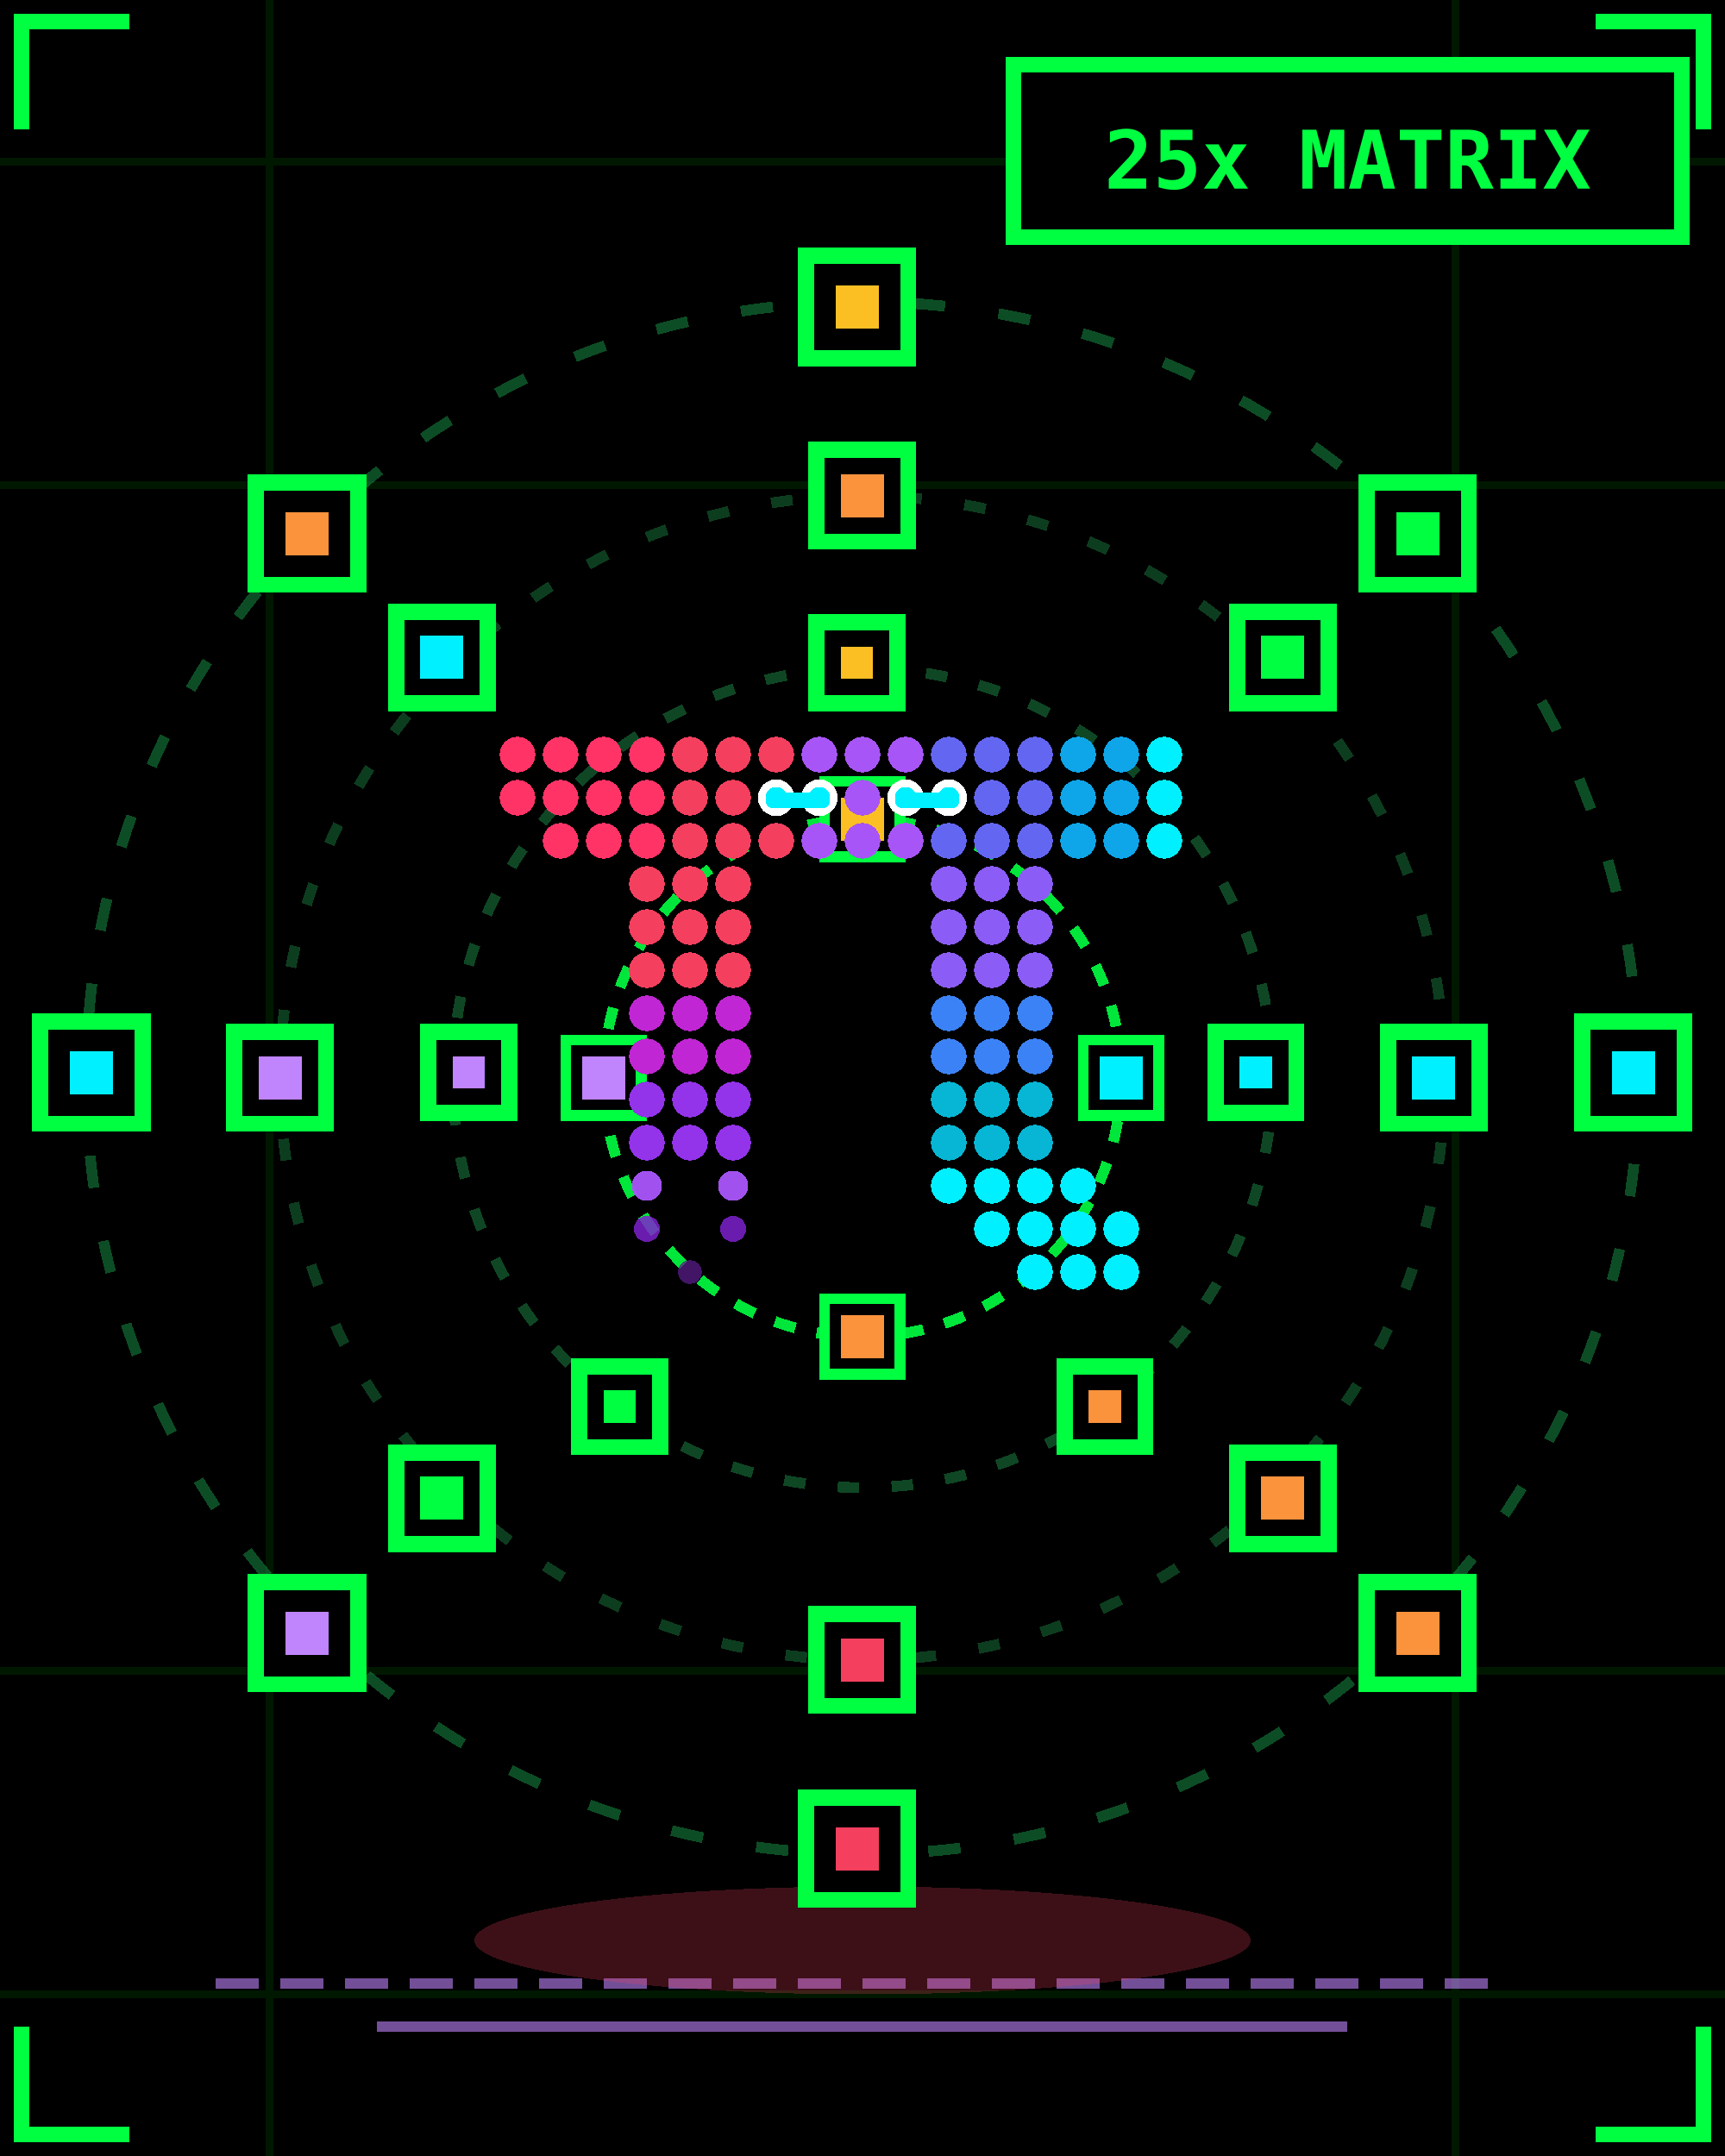
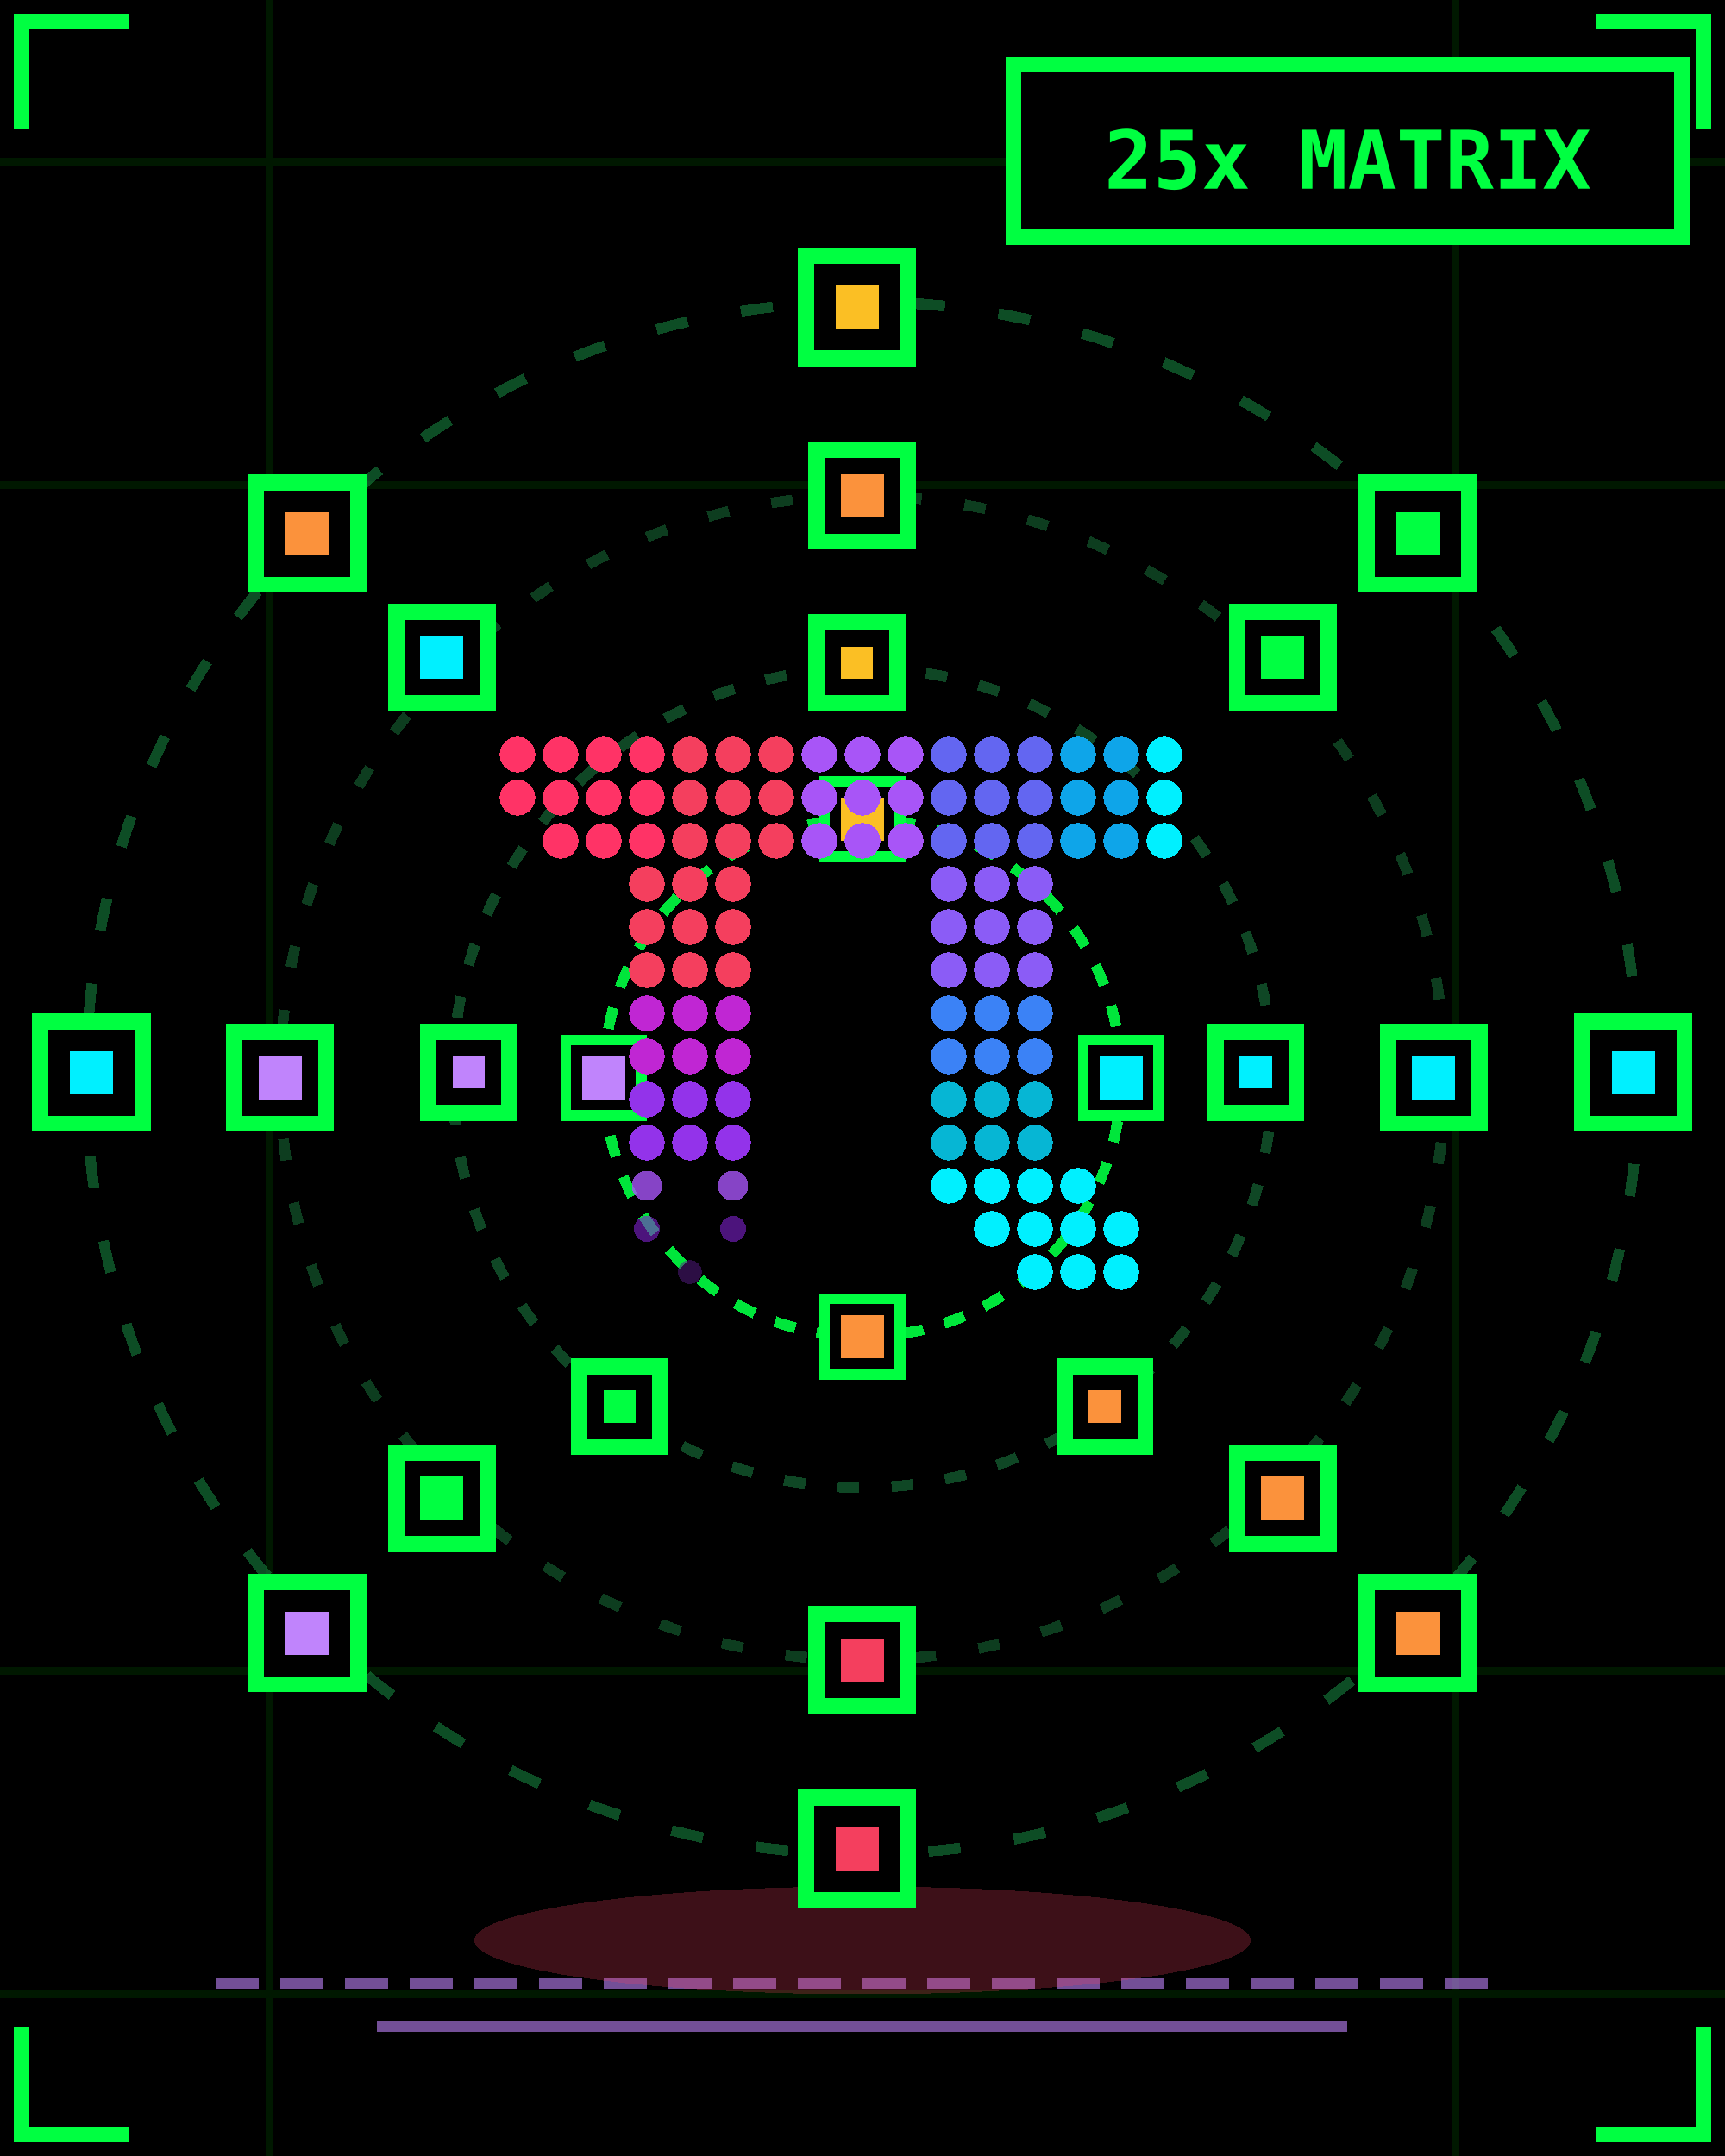
<svg xmlns="http://www.w3.org/2000/svg" viewBox="0 0 160 200" width="100%" height="100%" preserveAspectRatio="none" shape-rendering="crispEdges">
  <defs>
    <linearGradient id="piCrossbarGrad" x1="0%" y1="0%" x2="100%" y2="0%">
      <stop offset="0%" stop-color="#ff3366" />
      <stop offset="25%" stop-color="#f43f5e" />
      <stop offset="55%" stop-color="#9333ea" />
      <stop offset="85%" stop-color="#3b82f6" />
      <stop offset="100%" stop-color="#00f0ff" />
    </linearGradient>
    <linearGradient id="piLeftLegGrad" x1="0%" y1="0%" x2="0%" y2="100%">
      <stop offset="0%" stop-color="#f43f5e" />
      <stop offset="45%" stop-color="#c026d3" />
      <stop offset="85%" stop-color="#7e22ce" />
      <stop offset="100%" stop-color="#4c1d95" />
    </linearGradient>
    <linearGradient id="piRightLegGrad" x1="0%" y1="0%" x2="50%" y2="100%">
      <stop offset="0%" stop-color="#9333ea" />
      <stop offset="35%" stop-color="#4f46e5" />
      <stop offset="70%" stop-color="#0284c7" />
      <stop offset="100%" stop-color="#00f0ff" />
    </linearGradient>
    <pattern id="piHalftone" x="0" y="0" width="3" height="3" patternUnits="userSpaceOnUse">
      <rect width="3" height="3" fill="#2e1065" />
      <rect x="0" y="0" width="1.2" height="1.2" fill="#c084fc" />
      <rect x="1.5" y="1.5" width="1.2" height="1.2" fill="#e879f9" />
    </pattern>
  </defs>
  <style>
    @keyframes vortexRing1 { 0% { transform: rotate(0deg); } 100% { transform: rotate(360deg); } }
    @keyframes vortexRing2 { 0% { transform: rotate(360deg); } 100% { transform: rotate(0deg); } }
    @keyframes vortexRing3 { 0% { transform: rotate(0deg); } 100% { transform: rotate(360deg); } }
    @keyframes vortexRing4 { 0% { transform: rotate(360deg); } 100% { transform: rotate(0deg); } }
    @keyframes levitateCenter { 0%, 100% { transform: translateY(0px); } 50% { transform: translateY(-4px); } }
    .ring-1 { animation: vortexRing1 8s steps(8) infinite; transform-origin: 80px 100px; }
    .ring-2 { animation: vortexRing2 12s steps(10) infinite; transform-origin: 80px 100px; }
    .ring-3 { animation: vortexRing3 16s steps(12) infinite; transform-origin: 80px 100px; }
    .ring-4 { animation: vortexRing4 22s steps(14) infinite; transform-origin: 80px 100px; }
    .pip-commander { animation: levitateCenter 1.8s steps(2) infinite; transform-origin: 80px 100px; }
  </style>
  <rect width="160" height="200" fill="#000000" />
  <g stroke="#003b00" stroke-width="0.75" opacity="0.4">
    <line x1="0" y1="15" x2="160" y2="15" />
    <line x1="0" y1="45" x2="160" y2="45" />
    <line x1="0" y1="155" x2="160" y2="155" />
    <line x1="0" y1="185" x2="160" y2="185" />
    <line x1="25" y1="0" x2="25" y2="200" />
    <line x1="135" y1="0" x2="135" y2="200" />
  </g>
  <g stroke="#00ff41" stroke-width="1.5" fill="none">
    <path d="M2,12 L2,2 L12,2" />
    <path d="M158,12 L158,2 L148,2" />
    <path d="M2,188 L2,198 L12,198" />
    <path d="M158,188 L158,198 L148,198" />
  </g>
  <g transform="translate(94, 6)">
    <rect width="62" height="16" fill="#000000" stroke="#00ff41" stroke-width="1.5" />
    <text x="31" y="11.5" font-family="'Fira Code', monospace" font-size="7.5" font-weight="900" fill="#00ff41" text-anchor="middle">25x MATRIX</text>
  </g>
  <g opacity="0.6" stroke="#c084fc" stroke-width="1">
    <line x1="20" y1="184" x2="140" y2="184" stroke-dasharray="4,2" />
    <line x1="35" y1="188" x2="125" y2="188" />
  </g>
  <ellipse cx="80" cy="180" rx="36" ry="5" fill="#f43f5e" opacity="0.25" />
  <g class="ring-4">
    <circle cx="80" cy="100" r="72" fill="none" stroke="#15803d" stroke-width="1" stroke-dasharray="3,5" opacity="0.6" />
    <g transform="translate(146, 94)">
      <rect width="11" height="11" fill="#00ff41" />
      <rect x="1.5" y="1.5" width="8" height="8" fill="#000" />
      <rect x="3.5" y="3.5" width="4" height="4" fill="#00f0ff" />
    </g>
    <g transform="translate(126, 146)">
      <rect width="11" height="11" fill="#00ff41" />
      <rect x="1.5" y="1.5" width="8" height="8" fill="#000" />
      <rect x="3.5" y="3.5" width="4" height="4" fill="#fb923c" />
    </g>
    <g transform="translate(74, 166)">
      <rect width="11" height="11" fill="#00ff41" />
      <rect x="1.5" y="1.5" width="8" height="8" fill="#000" />
      <rect x="3.5" y="3.5" width="4" height="4" fill="#f43f5e" />
    </g>
    <g transform="translate(23, 146)">
      <rect width="11" height="11" fill="#00ff41" />
      <rect x="1.5" y="1.5" width="8" height="8" fill="#000" />
      <rect x="3.5" y="3.5" width="4" height="4" fill="#c084fc" />
    </g>
    <g transform="translate(3, 94)">
      <rect width="11" height="11" fill="#00ff41" />
      <rect x="1.5" y="1.5" width="8" height="8" fill="#000" />
      <rect x="3.5" y="3.5" width="4" height="4" fill="#00f0ff" />
    </g>
    <g transform="translate(23, 44)">
      <rect width="11" height="11" fill="#00ff41" />
      <rect x="1.5" y="1.5" width="8" height="8" fill="#000" />
      <rect x="3.5" y="3.5" width="4" height="4" fill="#fb923c" />
    </g>
    <g transform="translate(74, 23)">
      <rect width="11" height="11" fill="#00ff41" />
      <rect x="1.5" y="1.5" width="8" height="8" fill="#000" />
      <rect x="3.5" y="3.5" width="4" height="4" fill="#fbbf24" />
    </g>
    <g transform="translate(126, 44)">
      <rect width="11" height="11" fill="#00ff41" />
      <rect x="1.5" y="1.5" width="8" height="8" fill="#000" />
      <rect x="3.5" y="3.5" width="4" height="4" fill="#00ff41" />
    </g>
  </g>
  <g class="ring-3">
    <circle cx="80" cy="100" r="54" fill="none" stroke="#166534" stroke-width="1" stroke-dasharray="2,4" opacity="0.6" />
    <g transform="translate(128, 95)">
      <rect width="10" height="10" fill="#00ff41" />
      <rect x="1.5" y="1.5" width="7" height="7" fill="#000" />
      <rect x="3" y="3" width="4" height="4" fill="#00f0ff" />
    </g>
    <g transform="translate(114, 134)">
      <rect width="10" height="10" fill="#00ff41" />
      <rect x="1.5" y="1.5" width="7" height="7" fill="#000" />
      <rect x="3" y="3" width="4" height="4" fill="#fb923c" />
    </g>
    <g transform="translate(75, 149)">
      <rect width="10" height="10" fill="#00ff41" />
      <rect x="1.5" y="1.5" width="7" height="7" fill="#000" />
      <rect x="3" y="3" width="4" height="4" fill="#f43f5e" />
    </g>
    <g transform="translate(36, 134)">
      <rect width="10" height="10" fill="#00ff41" />
      <rect x="1.5" y="1.5" width="7" height="7" fill="#000" />
      <rect x="3" y="3" width="4" height="4" fill="#00ff41" />
    </g>
    <g transform="translate(21, 95)">
      <rect width="10" height="10" fill="#00ff41" />
      <rect x="1.5" y="1.5" width="7" height="7" fill="#000" />
      <rect x="3" y="3" width="4" height="4" fill="#c084fc" />
    </g>
    <g transform="translate(36, 56)">
      <rect width="10" height="10" fill="#00ff41" />
      <rect x="1.5" y="1.5" width="7" height="7" fill="#000" />
      <rect x="3" y="3" width="4" height="4" fill="#00f0ff" />
    </g>
    <g transform="translate(75, 41)">
      <rect width="10" height="10" fill="#00ff41" />
      <rect x="1.5" y="1.5" width="7" height="7" fill="#000" />
      <rect x="3" y="3" width="4" height="4" fill="#fb923c" />
    </g>
    <g transform="translate(114, 56)">
      <rect width="10" height="10" fill="#00ff41" />
      <rect x="1.5" y="1.5" width="7" height="7" fill="#000" />
      <rect x="3" y="3" width="4" height="4" fill="#00ff41" />
    </g>
  </g>
  <g class="ring-2">
    <circle cx="80" cy="100" r="38" fill="none" stroke="#166534" stroke-width="1" stroke-dasharray="2,3" opacity="0.7" />
    <g transform="translate(112, 95)">
      <rect width="9" height="9" fill="#00ff41" />
      <rect x="1.5" y="1.5" width="6" height="6" fill="#000" />
      <rect x="3" y="3" width="3" height="3" fill="#00f0ff" />
    </g>
    <g transform="translate(98, 126)">
      <rect width="9" height="9" fill="#00ff41" />
      <rect x="1.5" y="1.5" width="6" height="6" fill="#000" />
      <rect x="3" y="3" width="3" height="3" fill="#fb923c" />
    </g>
    <g transform="translate(53, 126)">
      <rect width="9" height="9" fill="#00ff41" />
      <rect x="1.5" y="1.5" width="6" height="6" fill="#000" />
      <rect x="3" y="3" width="3" height="3" fill="#00ff41" />
    </g>
    <g transform="translate(39, 95)">
      <rect width="9" height="9" fill="#00ff41" />
      <rect x="1.5" y="1.5" width="6" height="6" fill="#000" />
      <rect x="3" y="3" width="3" height="3" fill="#c084fc" />
    </g>
    <g transform="translate(75, 57)">
      <rect width="9" height="9" fill="#00ff41" />
      <rect x="1.5" y="1.5" width="6" height="6" fill="#000" />
      <rect x="3" y="3" width="3" height="3" fill="#fbbf24" />
    </g>
  </g>
  <g class="ring-1">
    <circle cx="80" cy="100" r="24" fill="none" stroke="#00ff41" stroke-width="1" stroke-dasharray="2,2" opacity="0.9" />
    <g transform="translate(100, 96)">
      <rect width="8" height="8" fill="#00ff41" />
      <rect x="1" y="1" width="6" height="6" fill="#000" />
      <rect x="2" y="2" width="4" height="4" fill="#00f0ff" />
    </g>
    <g transform="translate(76, 120)">
      <rect width="8" height="8" fill="#00ff41" />
      <rect x="1" y="1" width="6" height="6" fill="#000" />
      <rect x="2" y="2" width="4" height="4" fill="#fb923c" />
    </g>
    <g transform="translate(52, 96)">
      <rect width="8" height="8" fill="#00ff41" />
      <rect x="1" y="1" width="6" height="6" fill="#000" />
      <rect x="2" y="2" width="4" height="4" fill="#c084fc" />
    </g>
    <g transform="translate(76, 72)">
      <rect width="8" height="8" fill="#00ff41" />
      <rect x="1" y="1" width="6" height="6" fill="#000" />
      <rect x="2" y="2" width="4" height="4" fill="#fbbf24" />
    </g>
  </g>
  <g class="pip-commander">
-     <g class="eye-open">
-       <circle cx="48" cy="70" r="1.65" fill="#ff3366" />
-       <circle cx="48" cy="74" r="1.65" fill="#ff3366" />
-       <circle cx="52" cy="70" r="1.65" fill="#ff3366" />
-       <circle cx="52" cy="74" r="1.65" fill="#ff3366" />
-       <circle cx="52" cy="78" r="1.65" fill="#ff3366" />
-       <circle cx="56" cy="70" r="1.65" fill="#ff3366" />
-       <circle cx="56" cy="74" r="1.65" fill="#ff3366" />
-       <circle cx="56" cy="78" r="1.65" fill="#ff3366" />
-       <circle cx="60" cy="70" r="1.65" fill="#ff3366" />
-       <circle cx="60" cy="74" r="1.65" fill="#ff3366" />
-       <circle cx="60" cy="78" r="1.65" fill="#ff3366" />
-       <circle cx="64" cy="70" r="1.65" fill="#f43f5e" />
-       <circle cx="64" cy="74" r="1.65" fill="#f43f5e" />
-       <circle cx="64" cy="78" r="1.65" fill="#f43f5e" />
-       <circle cx="68" cy="70" r="1.65" fill="#f43f5e" />
-       <circle cx="68" cy="74" r="1.65" fill="#f43f5e" />
-       <circle cx="68" cy="78" r="1.65" fill="#f43f5e" />
-       <circle cx="72" cy="70" r="1.65" fill="#f43f5e" />
-       <circle cx="72" cy="78" r="1.65" fill="#f43f5e" />
-       <circle cx="76" cy="70" r="1.65" fill="#a855f7" />
-       <circle cx="76" cy="78" r="1.65" fill="#a855f7" />
-       <circle cx="80" cy="70" r="1.65" fill="#a855f7" />
-       <circle cx="80" cy="74" r="1.65" fill="#a855f7" />
-       <circle cx="80" cy="78" r="1.65" fill="#a855f7" />
-       <circle cx="84" cy="70" r="1.65" fill="#a855f7" />
-       <circle cx="84" cy="78" r="1.65" fill="#a855f7" />
-       <circle cx="88" cy="70" r="1.65" fill="#6366f1" />
-       <circle cx="88" cy="78" r="1.65" fill="#6366f1" />
-       <circle cx="92" cy="70" r="1.65" fill="#6366f1" />
-       <circle cx="92" cy="74" r="1.65" fill="#6366f1" />
-       <circle cx="92" cy="78" r="1.65" fill="#6366f1" />
-       <circle cx="96" cy="70" r="1.65" fill="#6366f1" />
-       <circle cx="96" cy="74" r="1.65" fill="#6366f1" />
-       <circle cx="96" cy="78" r="1.65" fill="#6366f1" />
-       <circle cx="100" cy="70" r="1.65" fill="#0ea5e9" />
-       <circle cx="100" cy="74" r="1.65" fill="#0ea5e9" />
-       <circle cx="100" cy="78" r="1.65" fill="#0ea5e9" />
-       <circle cx="104" cy="70" r="1.65" fill="#0ea5e9" />
-       <circle cx="104" cy="74" r="1.65" fill="#0ea5e9" />
-       <circle cx="104" cy="78" r="1.65" fill="#0ea5e9" />
-       <circle cx="108" cy="70" r="1.65" fill="#00f0ff" />
-       <circle cx="108" cy="74" r="1.65" fill="#00f0ff" />
-       <circle cx="108" cy="78" r="1.65" fill="#00f0ff" />
-       <circle cx="60" cy="82" r="1.65" fill="#f43f5e" />
-       <circle cx="64" cy="82" r="1.65" fill="#f43f5e" />
-       <circle cx="68" cy="82" r="1.65" fill="#f43f5e" />
-       <circle cx="60" cy="86" r="1.65" fill="#f43f5e" />
-       <circle cx="64" cy="86" r="1.65" fill="#f43f5e" />
-       <circle cx="68" cy="86" r="1.65" fill="#f43f5e" />
-       <circle cx="60" cy="90" r="1.65" fill="#f43f5e" />
-       <circle cx="64" cy="90" r="1.65" fill="#f43f5e" />
-       <circle cx="68" cy="90" r="1.65" fill="#f43f5e" />
-       <circle cx="60" cy="94" r="1.65" fill="#c026d3" />
-       <circle cx="64" cy="94" r="1.65" fill="#c026d3" />
-       <circle cx="68" cy="94" r="1.65" fill="#c026d3" />
-       <circle cx="60" cy="98" r="1.65" fill="#c026d3" />
-       <circle cx="64" cy="98" r="1.65" fill="#c026d3" />
-       <circle cx="68" cy="98" r="1.65" fill="#c026d3" />
-       <circle cx="60" cy="102" r="1.65" fill="#9333ea" />
-       <circle cx="64" cy="102" r="1.65" fill="#9333ea" />
-       <circle cx="68" cy="102" r="1.65" fill="#9333ea" />
-       <circle cx="60" cy="106" r="1.65" fill="#9333ea" />
-       <circle cx="64" cy="106" r="1.65" fill="#9333ea" />
-       <circle cx="68" cy="106" r="1.65" fill="#9333ea" />
-       <circle cx="60" cy="110" r="1.4" fill="#a855f7" opacity="0.8" />
-       <circle cx="68" cy="110" r="1.4" fill="#a855f7" opacity="0.8" />
-       <circle cx="60" cy="114" r="1.2" fill="#7e22ce" opacity="0.6" />
-       <circle cx="68" cy="114" r="1.2" fill="#7e22ce" opacity="0.6" />
-       <circle cx="64" cy="118" r="1.1" fill="#581c87" opacity="0.5" />
-       <circle cx="88" cy="82" r="1.65" fill="#8b5cf6" />
-       <circle cx="92" cy="82" r="1.65" fill="#8b5cf6" />
-       <circle cx="96" cy="82" r="1.65" fill="#8b5cf6" />
-       <circle cx="88" cy="86" r="1.65" fill="#8b5cf6" />
-       <circle cx="92" cy="86" r="1.65" fill="#8b5cf6" />
-       <circle cx="96" cy="86" r="1.65" fill="#8b5cf6" />
-       <circle cx="88" cy="90" r="1.65" fill="#8b5cf6" />
-       <circle cx="92" cy="90" r="1.65" fill="#8b5cf6" />
-       <circle cx="96" cy="90" r="1.65" fill="#8b5cf6" />
-       <circle cx="88" cy="94" r="1.65" fill="#3b82f6" />
-       <circle cx="92" cy="94" r="1.65" fill="#3b82f6" />
-       <circle cx="96" cy="94" r="1.65" fill="#3b82f6" />
-       <circle cx="88" cy="98" r="1.65" fill="#3b82f6" />
-       <circle cx="92" cy="98" r="1.65" fill="#3b82f6" />
-       <circle cx="96" cy="98" r="1.65" fill="#3b82f6" />
-       <circle cx="88" cy="102" r="1.65" fill="#06b6d4" />
-       <circle cx="92" cy="102" r="1.65" fill="#06b6d4" />
-       <circle cx="96" cy="102" r="1.65" fill="#06b6d4" />
-       <circle cx="88" cy="106" r="1.65" fill="#06b6d4" />
-       <circle cx="92" cy="106" r="1.65" fill="#06b6d4" />
-       <circle cx="96" cy="106" r="1.65" fill="#06b6d4" />
-       <circle cx="88" cy="110" r="1.65" fill="#00f0ff" />
-       <circle cx="92" cy="110" r="1.65" fill="#00f0ff" />
-       <circle cx="96" cy="110" r="1.65" fill="#00f0ff" />
-       <circle cx="100" cy="110" r="1.65" fill="#00f0ff" />
-       <circle cx="92" cy="114" r="1.65" fill="#00f0ff" />
-       <circle cx="96" cy="114" r="1.65" fill="#00f0ff" />
-       <circle cx="100" cy="114" r="1.65" fill="#00f0ff" />
-       <circle cx="104" cy="114" r="1.65" fill="#00f0ff" />
-       <circle cx="96" cy="118" r="1.65" fill="#00f0ff" />
-       <circle cx="100" cy="118" r="1.65" fill="#00f0ff" />
-       <circle cx="104" cy="118" r="1.65" fill="#00f0ff" />
-       <circle cx="72" cy="74" r="1.7" fill="#ffffff" />
-       <circle cx="72" cy="74" r="1" fill="#00f0ff" />
-       <circle cx="76" cy="74" r="1.7" fill="#ffffff" />
-       <circle cx="76" cy="74" r="1" fill="#00f0ff" />
-       <circle cx="84" cy="74" r="1.7" fill="#ffffff" />
-       <circle cx="84" cy="74" r="1" fill="#00f0ff" />
-       <circle cx="88" cy="74" r="1.7" fill="#ffffff" />
-       <circle cx="88" cy="74" r="1" fill="#00f0ff" />
-     </g>
-     <g class="eye-closed">
-       <circle cx="48" cy="70" r="1.65" fill="#ff3366" />
-       <circle cx="48" cy="74" r="1.65" fill="#ff3366" />
-       <circle cx="52" cy="70" r="1.65" fill="#ff3366" />
-       <circle cx="52" cy="74" r="1.65" fill="#ff3366" />
-       <circle cx="52" cy="78" r="1.65" fill="#ff3366" />
-       <circle cx="56" cy="70" r="1.65" fill="#ff3366" />
-       <circle cx="56" cy="74" r="1.65" fill="#ff3366" />
-       <circle cx="56" cy="78" r="1.65" fill="#ff3366" />
-       <circle cx="60" cy="70" r="1.65" fill="#ff3366" />
-       <circle cx="60" cy="74" r="1.65" fill="#ff3366" />
-       <circle cx="60" cy="78" r="1.65" fill="#ff3366" />
-       <circle cx="64" cy="70" r="1.65" fill="#f43f5e" />
-       <circle cx="64" cy="74" r="1.65" fill="#f43f5e" />
-       <circle cx="64" cy="78" r="1.65" fill="#f43f5e" />
-       <circle cx="68" cy="70" r="1.65" fill="#f43f5e" />
-       <circle cx="68" cy="74" r="1.65" fill="#f43f5e" />
-       <circle cx="68" cy="78" r="1.65" fill="#f43f5e" />
-       <circle cx="72" cy="70" r="1.65" fill="#f43f5e" />
-       <circle cx="72" cy="78" r="1.65" fill="#f43f5e" />
-       <circle cx="76" cy="70" r="1.65" fill="#a855f7" />
-       <circle cx="76" cy="78" r="1.65" fill="#a855f7" />
-       <circle cx="80" cy="70" r="1.65" fill="#a855f7" />
-       <circle cx="80" cy="74" r="1.65" fill="#a855f7" />
-       <circle cx="80" cy="78" r="1.65" fill="#a855f7" />
-       <circle cx="84" cy="70" r="1.65" fill="#a855f7" />
-       <circle cx="84" cy="78" r="1.65" fill="#a855f7" />
-       <circle cx="88" cy="70" r="1.65" fill="#6366f1" />
-       <circle cx="88" cy="78" r="1.65" fill="#6366f1" />
-       <circle cx="92" cy="70" r="1.65" fill="#6366f1" />
-       <circle cx="92" cy="74" r="1.65" fill="#6366f1" />
-       <circle cx="92" cy="78" r="1.65" fill="#6366f1" />
-       <circle cx="96" cy="70" r="1.65" fill="#6366f1" />
-       <circle cx="96" cy="74" r="1.65" fill="#6366f1" />
-       <circle cx="96" cy="78" r="1.65" fill="#6366f1" />
-       <circle cx="100" cy="70" r="1.65" fill="#0ea5e9" />
-       <circle cx="100" cy="74" r="1.65" fill="#0ea5e9" />
-       <circle cx="100" cy="78" r="1.65" fill="#0ea5e9" />
-       <circle cx="104" cy="70" r="1.65" fill="#0ea5e9" />
-       <circle cx="104" cy="74" r="1.65" fill="#0ea5e9" />
-       <circle cx="104" cy="78" r="1.65" fill="#0ea5e9" />
-       <circle cx="108" cy="70" r="1.65" fill="#00f0ff" />
-       <circle cx="108" cy="74" r="1.65" fill="#00f0ff" />
-       <circle cx="108" cy="78" r="1.65" fill="#00f0ff" />
-       <circle cx="60" cy="82" r="1.65" fill="#f43f5e" />
-       <circle cx="64" cy="82" r="1.65" fill="#f43f5e" />
-       <circle cx="68" cy="82" r="1.65" fill="#f43f5e" />
-       <circle cx="60" cy="86" r="1.65" fill="#f43f5e" />
-       <circle cx="64" cy="86" r="1.65" fill="#f43f5e" />
-       <circle cx="68" cy="86" r="1.65" fill="#f43f5e" />
-       <circle cx="60" cy="90" r="1.65" fill="#f43f5e" />
-       <circle cx="64" cy="90" r="1.65" fill="#f43f5e" />
-       <circle cx="68" cy="90" r="1.65" fill="#f43f5e" />
-       <circle cx="60" cy="94" r="1.65" fill="#c026d3" />
-       <circle cx="64" cy="94" r="1.65" fill="#c026d3" />
-       <circle cx="68" cy="94" r="1.65" fill="#c026d3" />
-       <circle cx="60" cy="98" r="1.65" fill="#c026d3" />
-       <circle cx="64" cy="98" r="1.65" fill="#c026d3" />
-       <circle cx="68" cy="98" r="1.65" fill="#c026d3" />
-       <circle cx="60" cy="102" r="1.65" fill="#9333ea" />
-       <circle cx="64" cy="102" r="1.65" fill="#9333ea" />
-       <circle cx="68" cy="102" r="1.65" fill="#9333ea" />
-       <circle cx="60" cy="106" r="1.65" fill="#9333ea" />
-       <circle cx="64" cy="106" r="1.65" fill="#9333ea" />
-       <circle cx="68" cy="106" r="1.65" fill="#9333ea" />
-       <circle cx="60" cy="110" r="1.4" fill="#a855f7" opacity="0.8" />
-       <circle cx="68" cy="110" r="1.4" fill="#a855f7" opacity="0.8" />
-       <circle cx="60" cy="114" r="1.2" fill="#7e22ce" opacity="0.6" />
-       <circle cx="68" cy="114" r="1.2" fill="#7e22ce" opacity="0.6" />
-       <circle cx="64" cy="118" r="1.1" fill="#581c87" opacity="0.5" />
-       <circle cx="88" cy="82" r="1.65" fill="#8b5cf6" />
-       <circle cx="92" cy="82" r="1.65" fill="#8b5cf6" />
-       <circle cx="96" cy="82" r="1.65" fill="#8b5cf6" />
-       <circle cx="88" cy="86" r="1.65" fill="#8b5cf6" />
-       <circle cx="92" cy="86" r="1.65" fill="#8b5cf6" />
-       <circle cx="96" cy="86" r="1.65" fill="#8b5cf6" />
-       <circle cx="88" cy="90" r="1.65" fill="#8b5cf6" />
-       <circle cx="92" cy="90" r="1.65" fill="#8b5cf6" />
-       <circle cx="96" cy="90" r="1.65" fill="#8b5cf6" />
-       <circle cx="88" cy="94" r="1.65" fill="#3b82f6" />
-       <circle cx="92" cy="94" r="1.65" fill="#3b82f6" />
-       <circle cx="96" cy="94" r="1.65" fill="#3b82f6" />
-       <circle cx="88" cy="98" r="1.65" fill="#3b82f6" />
-       <circle cx="92" cy="98" r="1.65" fill="#3b82f6" />
-       <circle cx="96" cy="98" r="1.65" fill="#3b82f6" />
-       <circle cx="88" cy="102" r="1.65" fill="#06b6d4" />
-       <circle cx="92" cy="102" r="1.65" fill="#06b6d4" />
-       <circle cx="96" cy="102" r="1.65" fill="#06b6d4" />
-       <circle cx="88" cy="106" r="1.65" fill="#06b6d4" />
-       <circle cx="92" cy="106" r="1.65" fill="#06b6d4" />
-       <circle cx="96" cy="106" r="1.65" fill="#06b6d4" />
-       <circle cx="88" cy="110" r="1.65" fill="#00f0ff" />
-       <circle cx="92" cy="110" r="1.65" fill="#00f0ff" />
-       <circle cx="96" cy="110" r="1.65" fill="#00f0ff" />
-       <circle cx="100" cy="110" r="1.65" fill="#00f0ff" />
-       <circle cx="92" cy="114" r="1.65" fill="#00f0ff" />
-       <circle cx="96" cy="114" r="1.65" fill="#00f0ff" />
-       <circle cx="100" cy="114" r="1.65" fill="#00f0ff" />
-       <circle cx="104" cy="114" r="1.65" fill="#00f0ff" />
-       <circle cx="96" cy="118" r="1.65" fill="#00f0ff" />
-       <circle cx="100" cy="118" r="1.65" fill="#00f0ff" />
-       <circle cx="104" cy="118" r="1.65" fill="#00f0ff" />
-       <rect x="71" y="73.5" width="6" height="1.5" fill="#00f0ff" rx="0.75" />
-       <rect x="83" y="73.5" width="6" height="1.5" fill="#00f0ff" rx="0.75" />
-     </g>
+     <circle cx="48" cy="70" r="1.65" fill="#ff3366" />
+     <circle cx="48" cy="74" r="1.65" fill="#ff3366" />
+     <circle cx="52" cy="70" r="1.65" fill="#ff3366" />
+     <circle cx="52" cy="74" r="1.65" fill="#ff3366" />
+     <circle cx="52" cy="78" r="1.65" fill="#ff3366" />
+     <circle cx="56" cy="70" r="1.65" fill="#ff3366" />
+     <circle cx="56" cy="74" r="1.65" fill="#ff3366" />
+     <circle cx="56" cy="78" r="1.65" fill="#ff3366" />
+     <circle cx="60" cy="70" r="1.65" fill="#ff3366" />
+     <circle cx="60" cy="74" r="1.65" fill="#ff3366" />
+     <circle cx="60" cy="78" r="1.65" fill="#ff3366" />
+     <circle cx="64" cy="70" r="1.65" fill="#f43f5e" />
+     <circle cx="64" cy="74" r="1.65" fill="#f43f5e" />
+     <circle cx="64" cy="78" r="1.65" fill="#f43f5e" />
+     <circle cx="68" cy="70" r="1.65" fill="#f43f5e" />
+     <circle cx="68" cy="74" r="1.65" fill="#f43f5e" />
+     <circle cx="68" cy="78" r="1.65" fill="#f43f5e" />
+     <circle cx="72" cy="70" r="1.65" fill="#f43f5e" />
+     <circle cx="72" cy="74" r="1.65" fill="#f43f5e" />
+     <circle cx="72" cy="78" r="1.65" fill="#f43f5e" />
+     <circle cx="76" cy="70" r="1.65" fill="#a855f7" />
+     <circle cx="76" cy="74" r="1.65" fill="#a855f7" />
+     <circle cx="76" cy="78" r="1.65" fill="#a855f7" />
+     <circle cx="80" cy="70" r="1.65" fill="#a855f7" />
+     <circle cx="80" cy="74" r="1.65" fill="#a855f7" />
+     <circle cx="80" cy="78" r="1.65" fill="#a855f7" />
+     <circle cx="84" cy="70" r="1.65" fill="#a855f7" />
+     <circle cx="84" cy="74" r="1.65" fill="#a855f7" />
+     <circle cx="84" cy="78" r="1.65" fill="#a855f7" />
+     <circle cx="88" cy="70" r="1.65" fill="#6366f1" />
+     <circle cx="88" cy="74" r="1.65" fill="#6366f1" />
+     <circle cx="88" cy="78" r="1.65" fill="#6366f1" />
+     <circle cx="92" cy="70" r="1.65" fill="#6366f1" />
+     <circle cx="92" cy="74" r="1.65" fill="#6366f1" />
+     <circle cx="92" cy="78" r="1.65" fill="#6366f1" />
+     <circle cx="96" cy="70" r="1.65" fill="#6366f1" />
+     <circle cx="96" cy="74" r="1.65" fill="#6366f1" />
+     <circle cx="96" cy="78" r="1.65" fill="#6366f1" />
+     <circle cx="100" cy="70" r="1.65" fill="#0ea5e9" />
+     <circle cx="100" cy="74" r="1.65" fill="#0ea5e9" />
+     <circle cx="100" cy="78" r="1.65" fill="#0ea5e9" />
+     <circle cx="104" cy="70" r="1.65" fill="#0ea5e9" />
+     <circle cx="104" cy="74" r="1.65" fill="#0ea5e9" />
+     <circle cx="104" cy="78" r="1.65" fill="#0ea5e9" />
+     <circle cx="108" cy="70" r="1.65" fill="#00f0ff" />
+     <circle cx="108" cy="74" r="1.65" fill="#00f0ff" />
+     <circle cx="108" cy="78" r="1.65" fill="#00f0ff" />
+     <circle cx="60" cy="82" r="1.65" fill="#f43f5e" />
+     <circle cx="64" cy="82" r="1.65" fill="#f43f5e" />
+     <circle cx="68" cy="82" r="1.65" fill="#f43f5e" />
+     <circle cx="60" cy="86" r="1.65" fill="#f43f5e" />
+     <circle cx="64" cy="86" r="1.65" fill="#f43f5e" />
+     <circle cx="68" cy="86" r="1.65" fill="#f43f5e" />
+     <circle cx="60" cy="90" r="1.65" fill="#f43f5e" />
+     <circle cx="64" cy="90" r="1.65" fill="#f43f5e" />
+     <circle cx="68" cy="90" r="1.65" fill="#f43f5e" />
+     <circle cx="60" cy="94" r="1.65" fill="#c026d3" />
+     <circle cx="64" cy="94" r="1.65" fill="#c026d3" />
+     <circle cx="68" cy="94" r="1.65" fill="#c026d3" />
+     <circle cx="60" cy="98" r="1.65" fill="#c026d3" />
+     <circle cx="64" cy="98" r="1.65" fill="#c026d3" />
+     <circle cx="68" cy="98" r="1.65" fill="#c026d3" />
+     <circle cx="60" cy="102" r="1.65" fill="#9333ea" />
+     <circle cx="64" cy="102" r="1.65" fill="#9333ea" />
+     <circle cx="68" cy="102" r="1.65" fill="#9333ea" />
+     <circle cx="60" cy="106" r="1.65" fill="#9333ea" />
+     <circle cx="64" cy="106" r="1.65" fill="#9333ea" />
+     <circle cx="68" cy="106" r="1.65" fill="#9333ea" />
+     <circle cx="60" cy="110" r="1.4" fill="#a855f7" opacity="0.8" />
+     <circle cx="68" cy="110" r="1.4" fill="#a855f7" opacity="0.8" />
+     <circle cx="60" cy="114" r="1.2" fill="#7e22ce" opacity="0.6" />
+     <circle cx="68" cy="114" r="1.2" fill="#7e22ce" opacity="0.6" />
+     <circle cx="64" cy="118" r="1.1" fill="#581c87" opacity="0.5" />
+     <circle cx="88" cy="82" r="1.65" fill="#8b5cf6" />
+     <circle cx="92" cy="82" r="1.65" fill="#8b5cf6" />
+     <circle cx="96" cy="82" r="1.65" fill="#8b5cf6" />
+     <circle cx="88" cy="86" r="1.65" fill="#8b5cf6" />
+     <circle cx="92" cy="86" r="1.65" fill="#8b5cf6" />
+     <circle cx="96" cy="86" r="1.65" fill="#8b5cf6" />
+     <circle cx="88" cy="90" r="1.65" fill="#8b5cf6" />
+     <circle cx="92" cy="90" r="1.65" fill="#8b5cf6" />
+     <circle cx="96" cy="90" r="1.65" fill="#8b5cf6" />
+     <circle cx="88" cy="94" r="1.65" fill="#3b82f6" />
+     <circle cx="92" cy="94" r="1.65" fill="#3b82f6" />
+     <circle cx="96" cy="94" r="1.65" fill="#3b82f6" />
+     <circle cx="88" cy="98" r="1.65" fill="#3b82f6" />
+     <circle cx="92" cy="98" r="1.65" fill="#3b82f6" />
+     <circle cx="96" cy="98" r="1.65" fill="#3b82f6" />
+     <circle cx="88" cy="102" r="1.65" fill="#06b6d4" />
+     <circle cx="92" cy="102" r="1.65" fill="#06b6d4" />
+     <circle cx="96" cy="102" r="1.65" fill="#06b6d4" />
+     <circle cx="88" cy="106" r="1.65" fill="#06b6d4" />
+     <circle cx="92" cy="106" r="1.65" fill="#06b6d4" />
+     <circle cx="96" cy="106" r="1.65" fill="#06b6d4" />
+     <circle cx="88" cy="110" r="1.65" fill="#00f0ff" />
+     <circle cx="92" cy="110" r="1.65" fill="#00f0ff" />
+     <circle cx="96" cy="110" r="1.65" fill="#00f0ff" />
+     <circle cx="100" cy="110" r="1.65" fill="#00f0ff" />
+     <circle cx="92" cy="114" r="1.65" fill="#00f0ff" />
+     <circle cx="96" cy="114" r="1.65" fill="#00f0ff" />
+     <circle cx="100" cy="114" r="1.65" fill="#00f0ff" />
+     <circle cx="104" cy="114" r="1.65" fill="#00f0ff" />
+     <circle cx="96" cy="118" r="1.65" fill="#00f0ff" />
+     <circle cx="100" cy="118" r="1.65" fill="#00f0ff" />
+     <circle cx="104" cy="118" r="1.65" fill="#00f0ff" />
  </g>
</svg>
